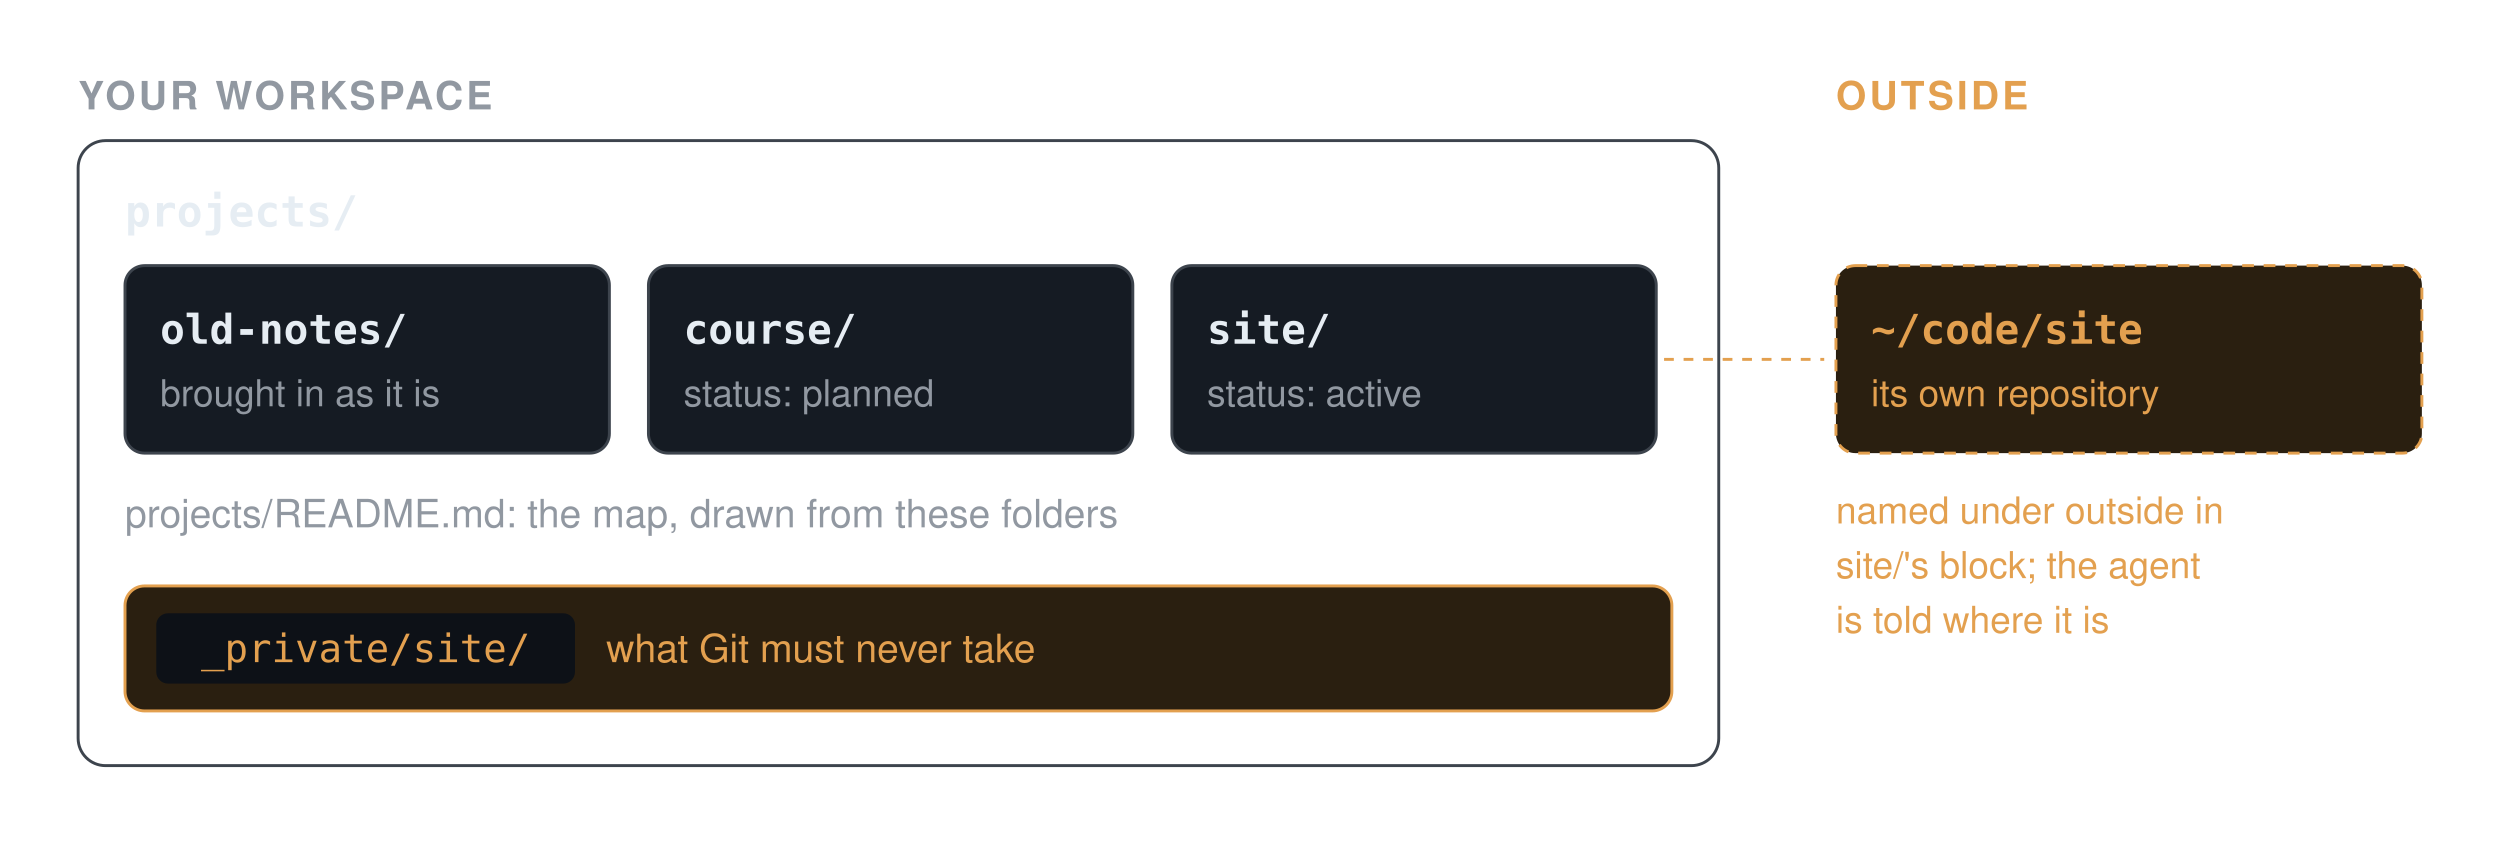
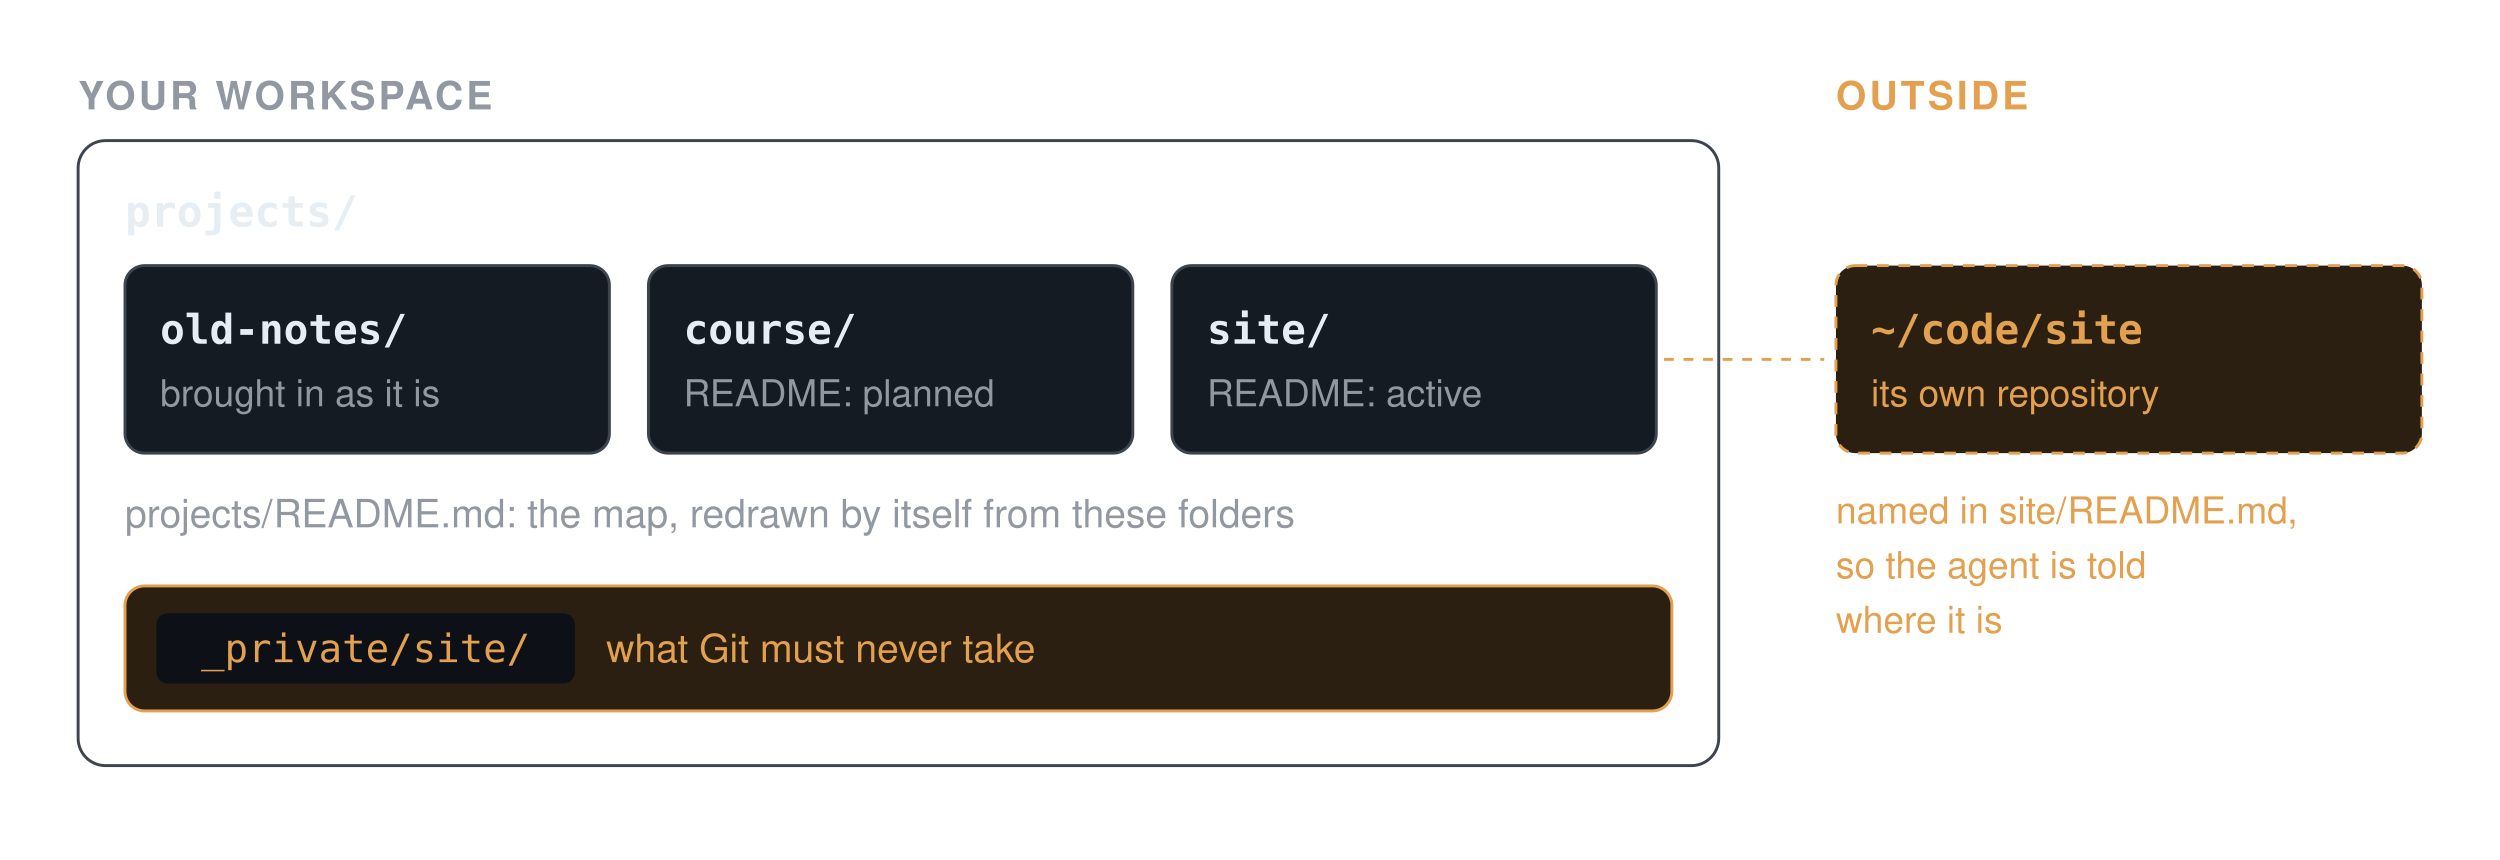
<svg xmlns="http://www.w3.org/2000/svg" viewBox="0 0 1280 440" width="1280" height="440" role="img" aria-labelledby="t d">
  <text x="40" y="56" font-size="20" font-family="ui-sans-serif, -apple-system, 'Segoe UI', Helvetica, Arial, sans-serif" fill="#9198a1" font-weight="600" letter-spacing="1.6">YOUR WORKSPACE</text>
  <rect x="40" y="72" width="840" height="320" rx="14" fill="none" stroke="#3d444d" stroke-width="1.5" />
  <text x="64" y="116" font-size="22" font-family="ui-monospace, SFMono-Regular, Menlo, Consolas, monospace" fill="#e6edf3" font-weight="600">projects/</text>
  <rect x="64" y="136" width="248" height="96" rx="10" fill="#151b23" stroke="#3d444d" stroke-width="1.5" />
  <text x="82" y="176" font-size="21" font-family="ui-monospace, SFMono-Regular, Menlo, Consolas, monospace" fill="#e6edf3" font-weight="600">old-notes/</text>
  <text x="82" y="208" font-size="19" font-family="ui-sans-serif, -apple-system, 'Segoe UI', Helvetica, Arial, sans-serif" fill="#9198a1">brought in as it is</text>
  <rect x="332" y="136" width="248" height="96" rx="10" fill="#151b23" stroke="#3d444d" stroke-width="1.5" />
  <text x="350" y="176" font-size="21" font-family="ui-monospace, SFMono-Regular, Menlo, Consolas, monospace" fill="#e6edf3" font-weight="600">course/</text>
-   <text x="350" y="208" font-size="19" font-family="ui-sans-serif, -apple-system, 'Segoe UI', Helvetica, Arial, sans-serif" fill="#9198a1">status: planned</text>
+   <text x="350" y="208" font-size="19" font-family="ui-sans-serif, -apple-system, 'Segoe UI', Helvetica, Arial, sans-serif" fill="#9198a1">README: planned</text>
  <rect x="600" y="136" width="248" height="96" rx="10" fill="#151b23" stroke="#3d444d" stroke-width="1.5" />
  <text x="618" y="176" font-size="21" font-family="ui-monospace, SFMono-Regular, Menlo, Consolas, monospace" fill="#e6edf3" font-weight="600">site/</text>
-   <text x="618" y="208" font-size="19" font-family="ui-sans-serif, -apple-system, 'Segoe UI', Helvetica, Arial, sans-serif" fill="#9198a1">status: active</text>
-   <text x="64" y="270" font-size="20" font-family="ui-sans-serif, -apple-system, 'Segoe UI', Helvetica, Arial, sans-serif" fill="#9198a1">projects/README.md: the map, drawn from these folders</text>
+   <text x="618" y="208" font-size="19" font-family="ui-sans-serif, -apple-system, 'Segoe UI', Helvetica, Arial, sans-serif" fill="#9198a1">README: active</text>
+   <text x="64" y="270" font-size="20" font-family="ui-sans-serif, -apple-system, 'Segoe UI', Helvetica, Arial, sans-serif" fill="#9198a1">projects/README.md: the map, redrawn by itself from these folders</text>
  <rect x="64" y="300" width="792" height="64" rx="10" fill="#2a1f10" stroke="#e3a04f" stroke-width="1.5" />
  <rect x="80" y="314" width="214.4" height="36" rx="6" fill="#0d1117" />
  <text x="187.2" y="339" font-size="20" font-family="ui-monospace, SFMono-Regular, Menlo, Consolas, monospace" fill="#e3a04f" text-anchor="middle">_private/site/</text>
  <text x="310.4" y="339" font-size="20" font-family="ui-sans-serif, -apple-system, 'Segoe UI', Helvetica, Arial, sans-serif" fill="#e3a04f">what Git must never take</text>
  <text x="940" y="56" font-size="20" font-family="ui-sans-serif, -apple-system, 'Segoe UI', Helvetica, Arial, sans-serif" fill="#e3a04f" font-weight="600" letter-spacing="1.6">OUTSIDE</text>
  <rect x="940" y="136" width="300" height="96" rx="10" fill="#2a1f10" stroke="#e3a04f" stroke-width="1.5" stroke-dasharray="6 5" />
  <text x="958" y="176" font-size="21" font-family="ui-monospace, SFMono-Regular, Menlo, Consolas, monospace" fill="#e3a04f" font-weight="600">~/code/site</text>
  <text x="958" y="208" font-size="19" font-family="ui-sans-serif, -apple-system, 'Segoe UI', Helvetica, Arial, sans-serif" fill="#e3a04f">its own repository</text>
  <line x1="852" y1="184" x2="934" y2="184" stroke="#e3a04f" stroke-width="1.5" stroke-dasharray="5 5" />
-   <text x="940" y="268" font-size="19" font-family="ui-sans-serif, -apple-system, 'Segoe UI', Helvetica, Arial, sans-serif" fill="#e3a04f">named under outside in</text>
-   <text x="940" y="296" font-size="19" font-family="ui-sans-serif, -apple-system, 'Segoe UI', Helvetica, Arial, sans-serif" fill="#e3a04f">site/'s block; the agent</text>
-   <text x="940" y="324" font-size="19" font-family="ui-sans-serif, -apple-system, 'Segoe UI', Helvetica, Arial, sans-serif" fill="#e3a04f">is told where it is</text>
+   <text x="940" y="268" font-size="19" font-family="ui-sans-serif, -apple-system, 'Segoe UI', Helvetica, Arial, sans-serif" fill="#e3a04f">named in site/README.md,</text>
+   <text x="940" y="296" font-size="19" font-family="ui-sans-serif, -apple-system, 'Segoe UI', Helvetica, Arial, sans-serif" fill="#e3a04f">so the agent is told</text>
+   <text x="940" y="324" font-size="19" font-family="ui-sans-serif, -apple-system, 'Segoe UI', Helvetica, Arial, sans-serif" fill="#e3a04f">where it is</text>
</svg>
